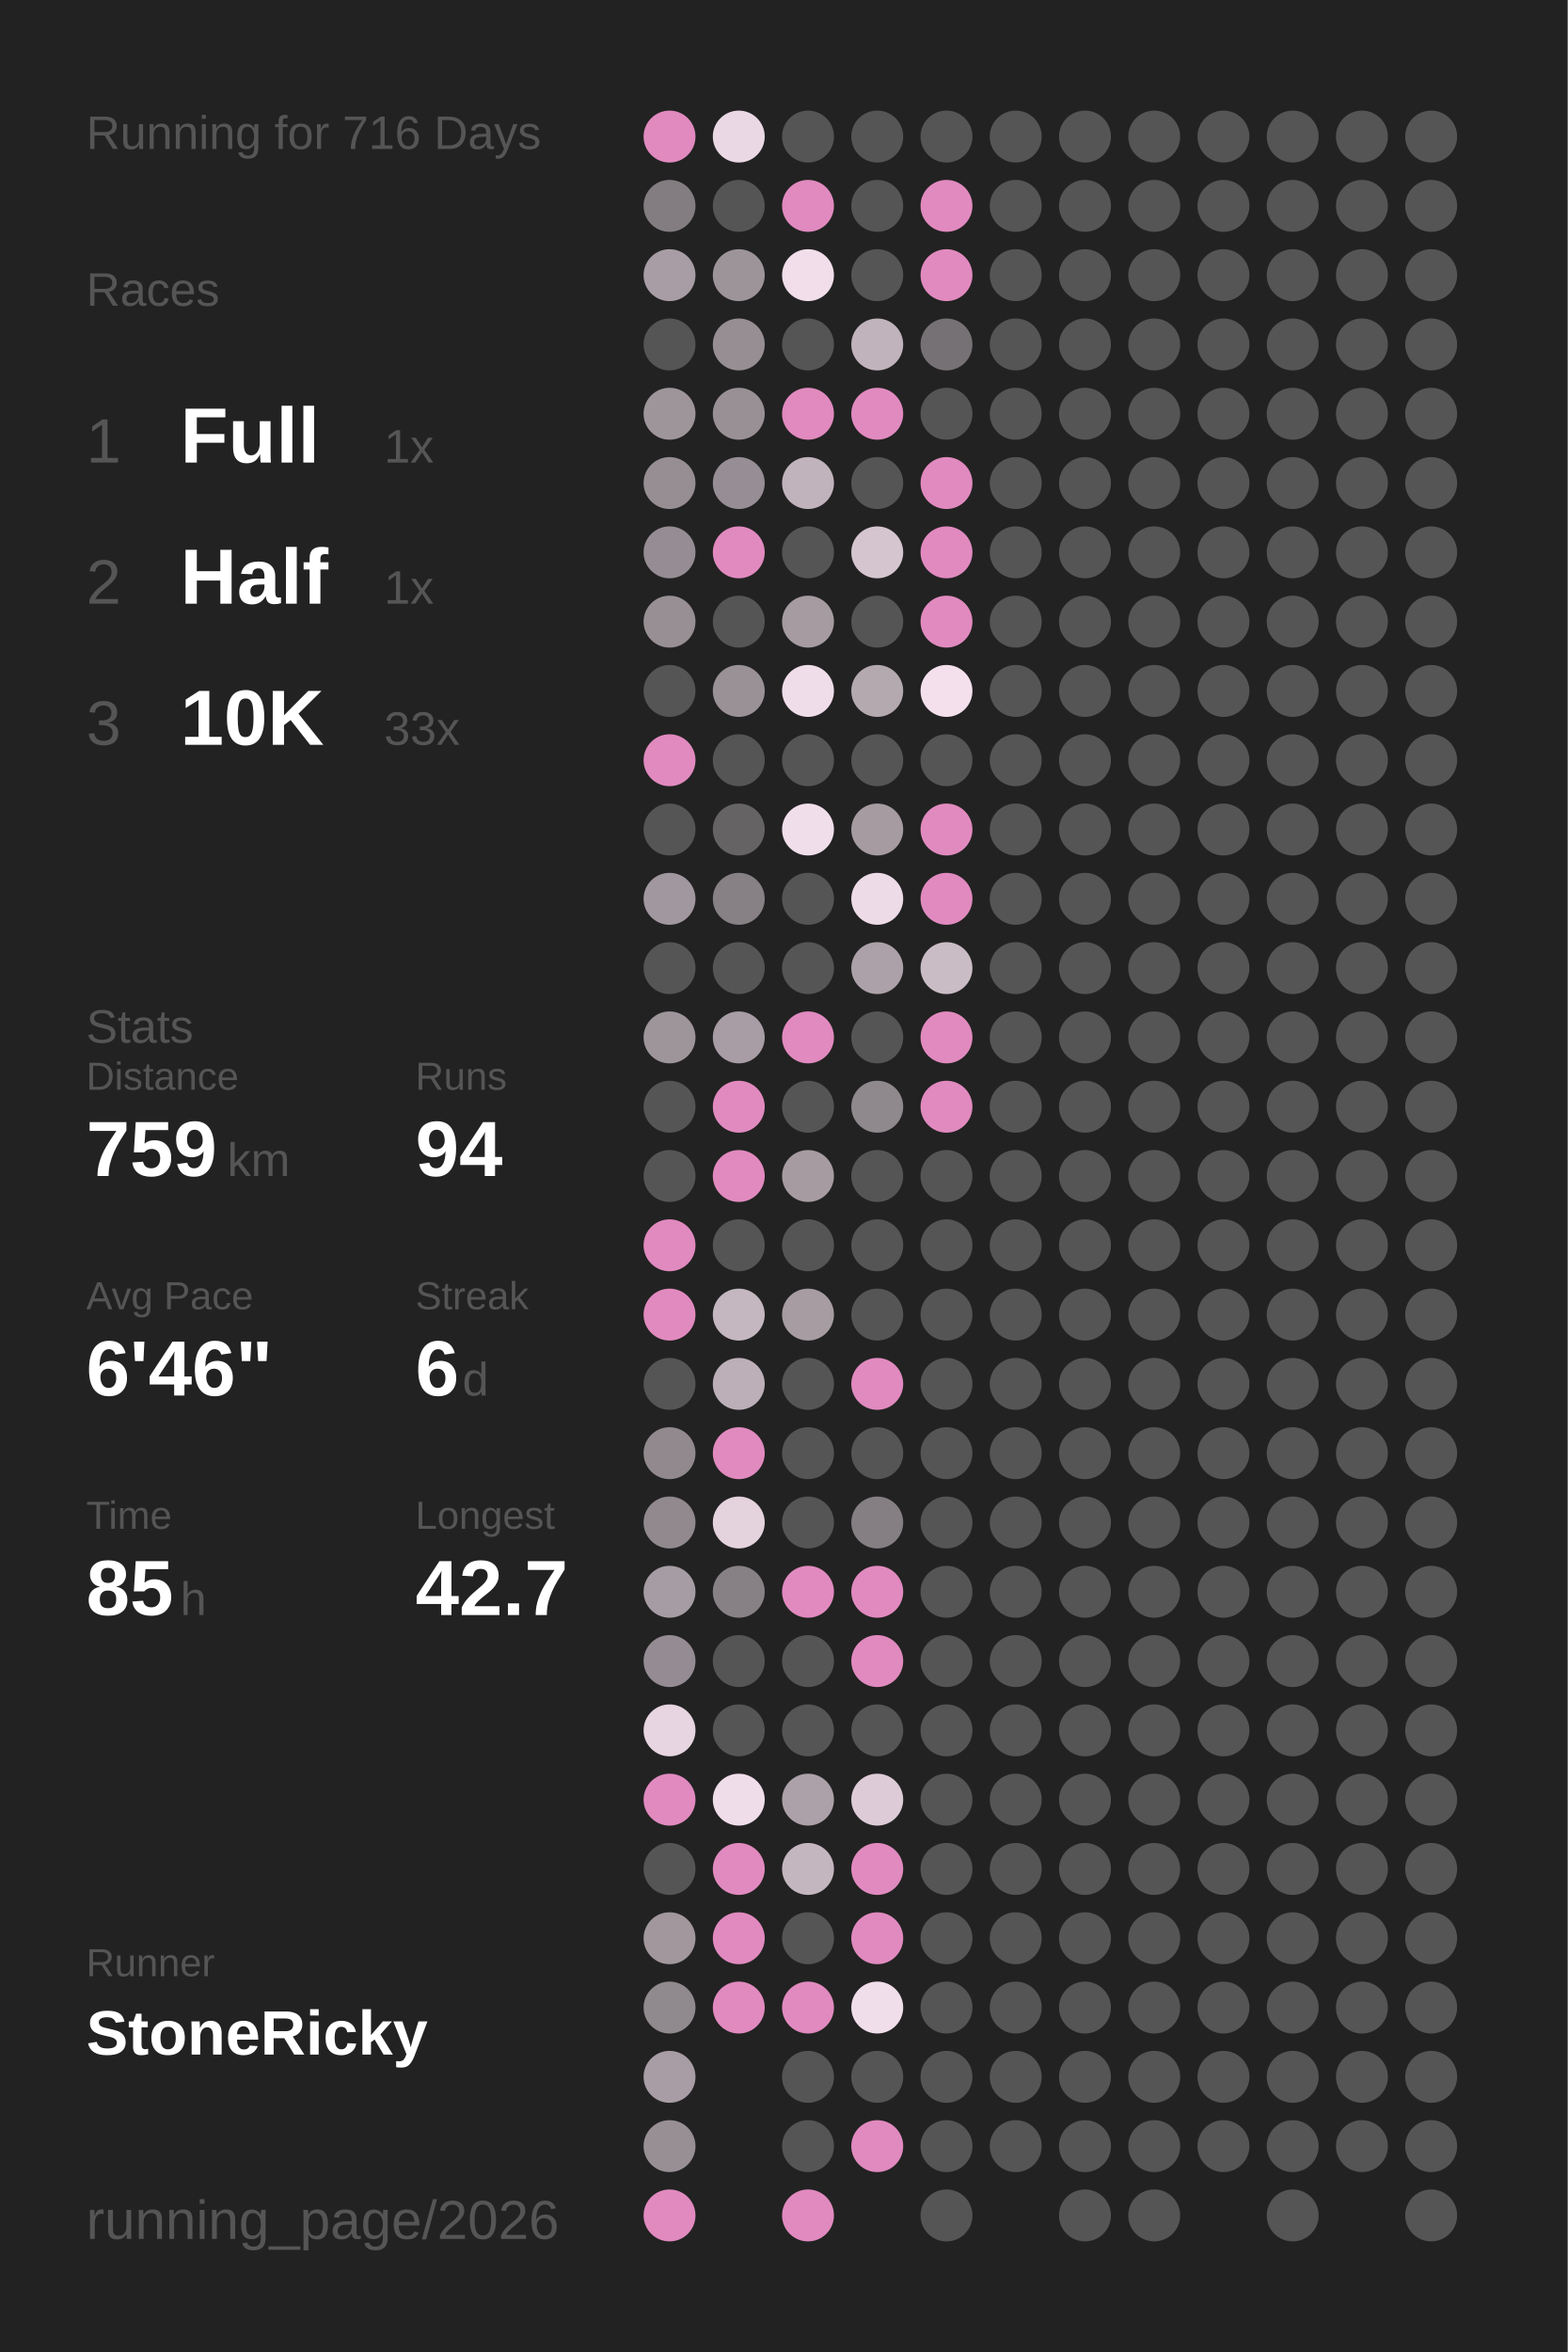
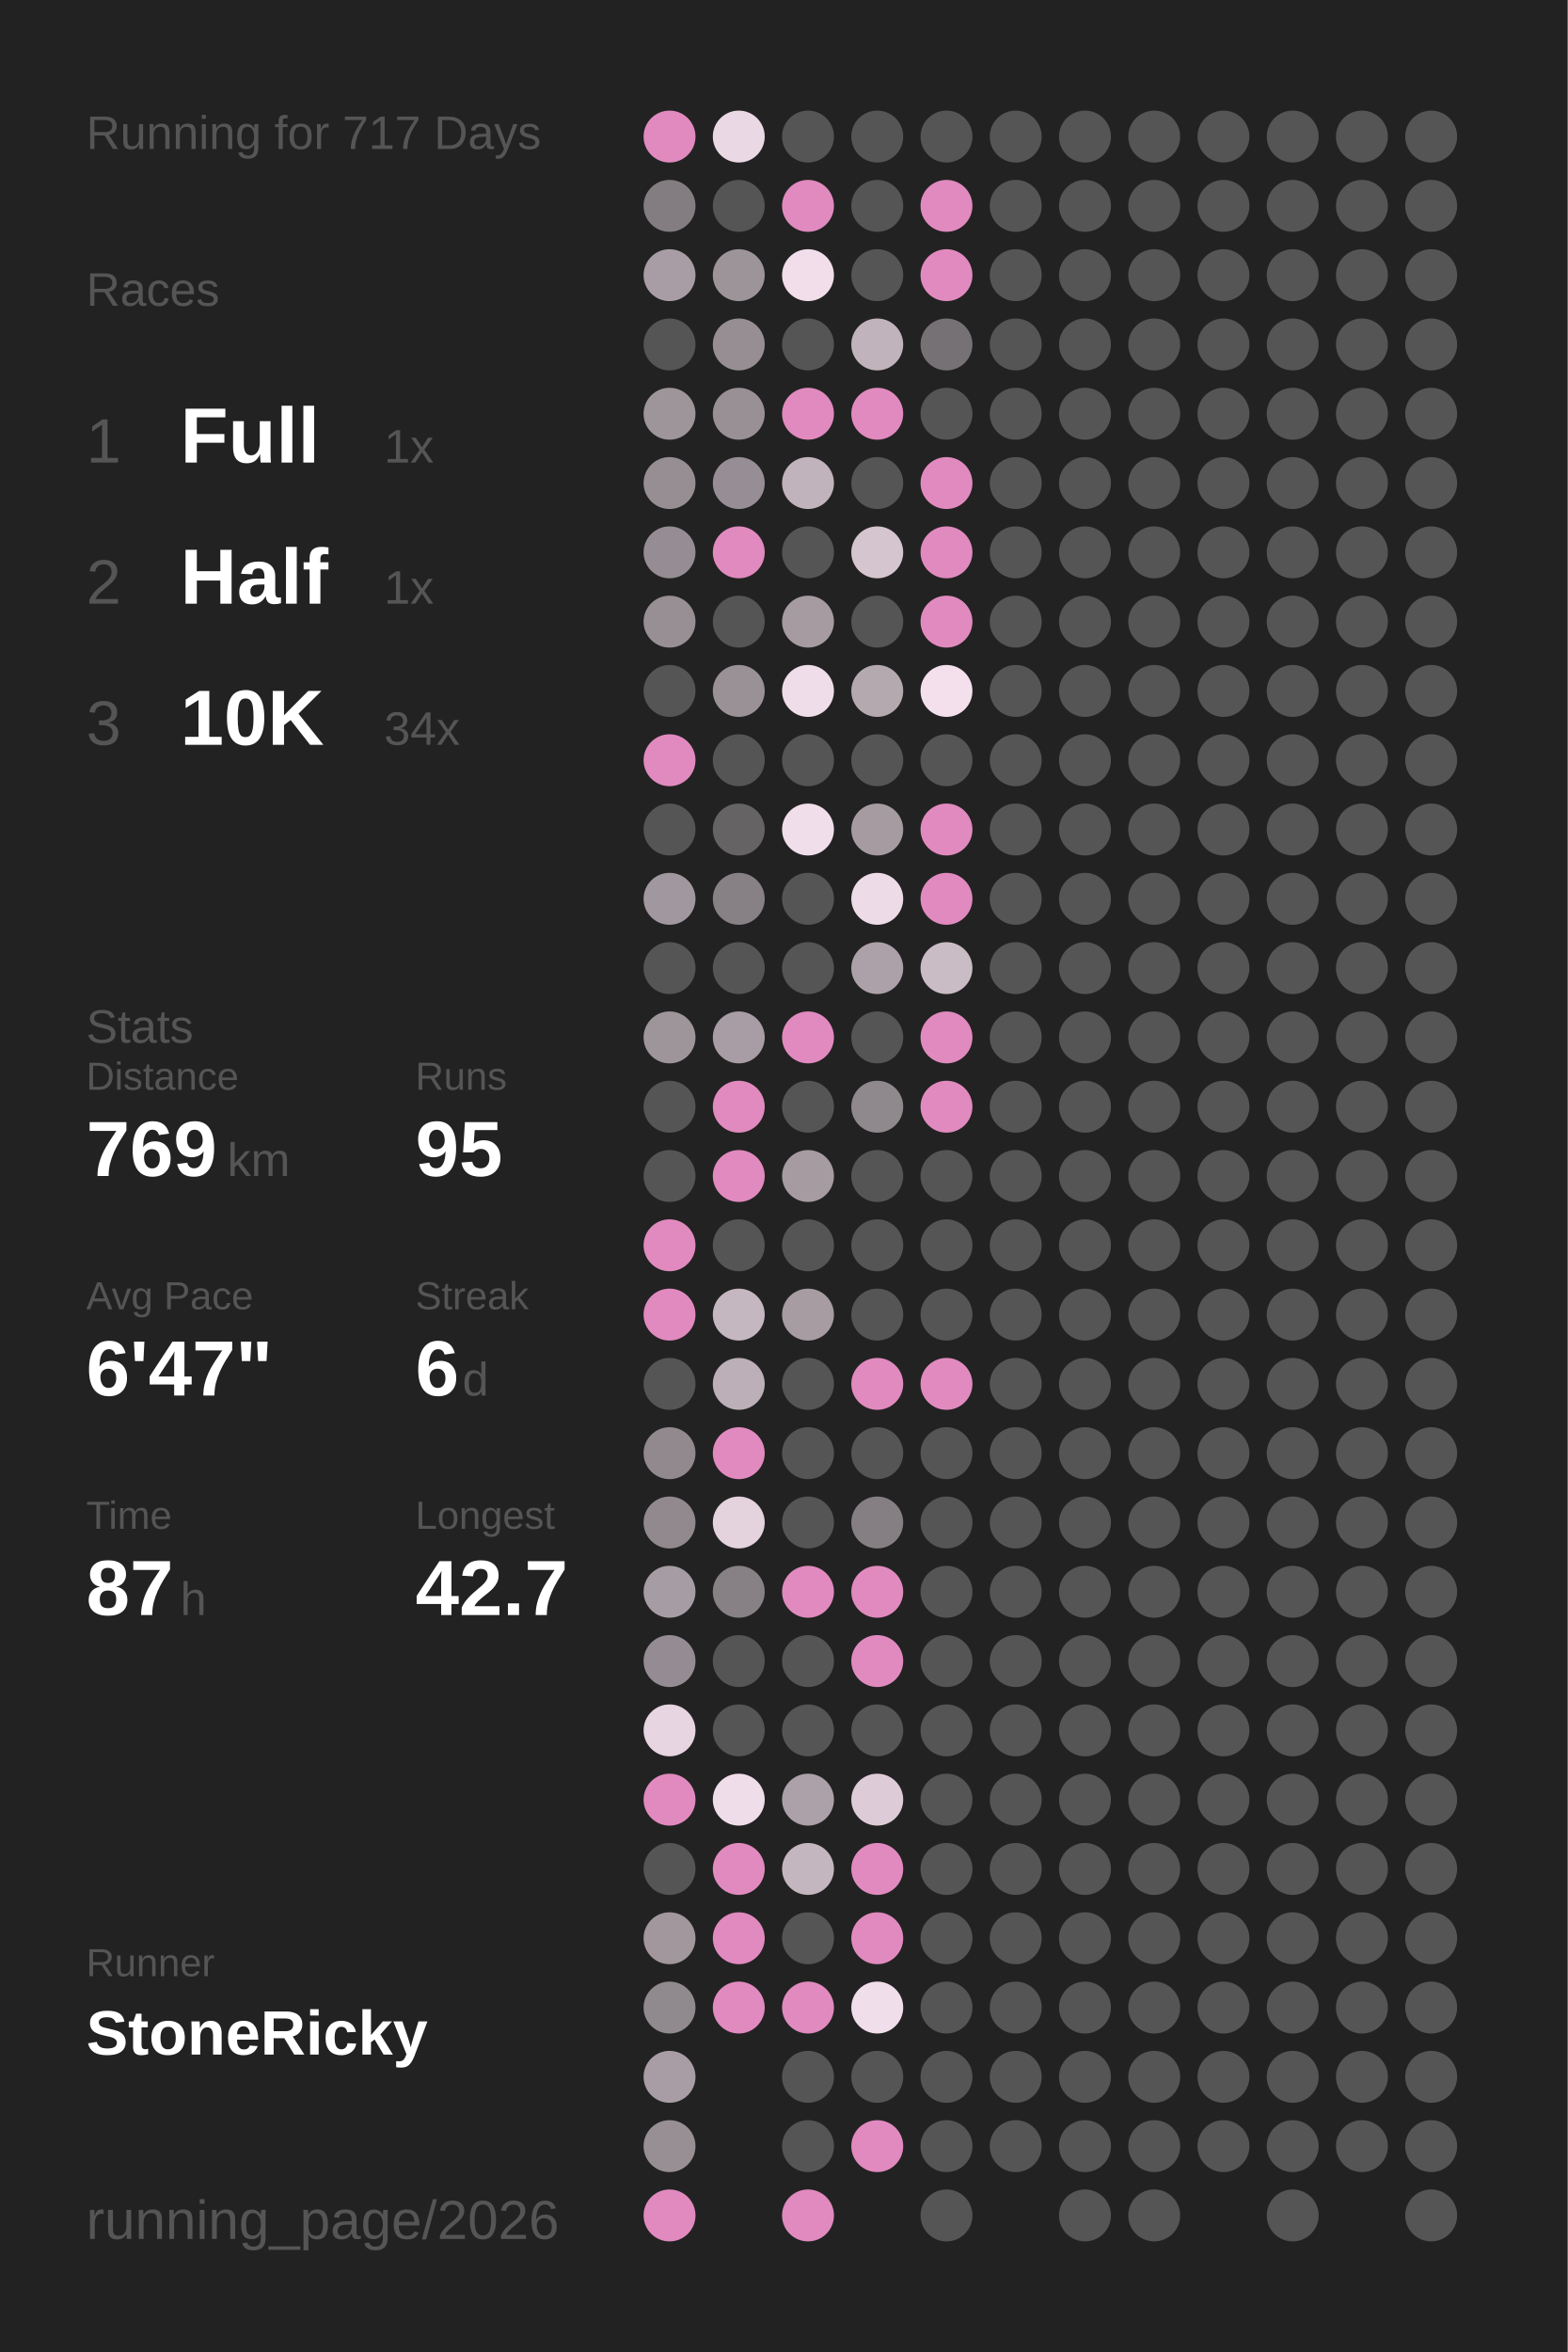
<svg xmlns="http://www.w3.org/2000/svg" baseProfile="full" height="300mm" version="1.1" viewBox="0,0,200,300" width="200mm">
  <defs />
  <rect fill="#222222" height="300" width="200" x="0" y="0" />
-   <text fill="#555555" style="font-size:6px; font-family:Arial;" x="11" y="19">Running for 716 Days</text>
+   <text fill="#555555" style="font-size:6px; font-family:Arial;" x="11" y="19">Running for 717 Days</text>
  <text fill="#555555" style="font-size:6px; font-family:Arial;" x="11" y="39">Races</text>
  <text fill="#555555" style="font-size:8px; font-family:Arial;" x="11" y="59">1</text>
  <text fill="#FFFFFF" style="font-size:10px; font-family:Arial; font-weight:bold;" x="23" y="59">Full</text>
  <text fill="#555555" style="font-size:6px; font-family:Arial;" x="49" y="59">1x</text>
  <text fill="#555555" style="font-size:8px; font-family:Arial;" x="11" y="77">2</text>
  <text fill="#FFFFFF" style="font-size:10px; font-family:Arial; font-weight:bold;" x="23" y="77">Half</text>
  <text fill="#555555" style="font-size:6px; font-family:Arial;" x="49" y="77">1x</text>
  <text fill="#555555" style="font-size:8px; font-family:Arial;" x="11" y="95">3</text>
  <text fill="#FFFFFF" style="font-size:10px; font-family:Arial; font-weight:bold;" x="23" y="95">10K</text>
-   <text fill="#555555" style="font-size:6px; font-family:Arial;" x="49" y="95">33x</text>
+   <text fill="#555555" style="font-size:6px; font-family:Arial;" x="49" y="95">34x</text>
  <text fill="#555555" style="font-size:6px; font-family:Arial;" x="11" y="133">Stats</text>
  <text fill="#555555" style="font-size:5px; font-family:Arial;" x="11" y="139">Distance</text>
-   <text fill="#FFFFFF" style="font-size:10px; font-family:Arial; font-weight:bold;" x="11" y="150">759</text>
+   <text fill="#FFFFFF" style="font-size:10px; font-family:Arial; font-weight:bold;" x="11" y="150">769</text>
  <text fill="#555555" style="font-size:6px; font-family:Arial;" x="29" y="150">km</text>
  <text fill="#555555" style="font-size:5px; font-family:Arial;" x="53" y="139">Runs</text>
-   <text fill="#FFFFFF" style="font-size:10px; font-family:Arial; font-weight:bold;" x="53" y="150">94</text>
+   <text fill="#FFFFFF" style="font-size:10px; font-family:Arial; font-weight:bold;" x="53" y="150">95</text>
  <text fill="#555555" style="font-size:5px; font-family:Arial;" x="11" y="167">Avg Pace</text>
-   <text fill="#FFFFFF" style="font-size:10px; font-family:Arial; font-weight:bold;" x="11" y="178">6'46"</text>
+   <text fill="#FFFFFF" style="font-size:10px; font-family:Arial; font-weight:bold;" x="11" y="178">6'47"</text>
  <text fill="#555555" style="font-size:5px; font-family:Arial;" x="53" y="167">Streak</text>
  <text fill="#FFFFFF" style="font-size:10px; font-family:Arial; font-weight:bold;" x="53" y="178">6</text>
  <text fill="#555555" style="font-size:6px; font-family:Arial;" x="59" y="178">d</text>
  <text fill="#555555" style="font-size:5px; font-family:Arial;" x="11" y="195">Time</text>
-   <text fill="#FFFFFF" style="font-size:10px; font-family:Arial; font-weight:bold;" x="11" y="206">85</text>
+   <text fill="#FFFFFF" style="font-size:10px; font-family:Arial; font-weight:bold;" x="11" y="206">87</text>
  <text fill="#555555" style="font-size:6px; font-family:Arial;" x="23" y="206">h</text>
  <text fill="#555555" style="font-size:5px; font-family:Arial;" x="53" y="195">Longest</text>
  <text fill="#FFFFFF" style="font-size:10px; font-family:Arial; font-weight:bold;" x="53" y="206">42.7</text>
  <text fill="#555555" style="font-size:5px; font-family:Arial;" x="11" y="252.065">Runner</text>
  <text fill="#FFFFFF" style="font-size:8px; font-family:Arial; font-weight:bold;" x="11" y="262.065">StoneRicky</text>
  <text fill="#555555" style="font-size:7px; font-family:Arial;" x="11" y="285.581">running_page/2026</text>
  <circle cx="85.417" cy="17.419" fill="#E18ABF" r="3.312" />
  <circle cx="85.417" cy="26.258" fill="#837d81" r="3.312" />
  <circle cx="85.417" cy="35.097" fill="#a89da4" r="3.312" />
  <circle cx="85.417" cy="43.935" fill="#555555" r="3.312" />
  <circle cx="85.417" cy="52.774" fill="#9e959b" r="3.312" />
  <circle cx="85.417" cy="61.613" fill="#968e93" r="3.312" />
  <circle cx="85.417" cy="70.452" fill="#958d93" r="3.312" />
  <circle cx="85.417" cy="79.29" fill="#978f94" r="3.312" />
  <circle cx="85.417" cy="88.129" fill="#555555" r="3.312" />
  <circle cx="85.417" cy="96.968" fill="#E18ABF" r="3.312" />
  <circle cx="85.417" cy="105.806" fill="#555555" r="3.312" />
  <circle cx="85.417" cy="114.645" fill="#a1979e" r="3.312" />
  <circle cx="85.417" cy="123.484" fill="#555555" r="3.312" />
  <circle cx="85.417" cy="132.323" fill="#9e959b" r="3.312" />
  <circle cx="85.417" cy="141.161" fill="#555555" r="3.312" />
  <circle cx="85.417" cy="150" fill="#555555" r="3.312" />
  <circle cx="85.417" cy="158.839" fill="#E18ABF" r="3.312" />
  <circle cx="85.417" cy="167.677" fill="#E18ABF" r="3.312" />
  <circle cx="85.417" cy="176.516" fill="#555555" r="3.312" />
  <circle cx="85.417" cy="185.355" fill="#91898e" r="3.312" />
  <circle cx="85.417" cy="194.194" fill="#91898e" r="3.312" />
  <circle cx="85.417" cy="203.032" fill="#a69ca3" r="3.312" />
  <circle cx="85.417" cy="211.871" fill="#948c92" r="3.312" />
  <circle cx="85.417" cy="220.71" fill="#e7d5e1" r="3.312" />
  <circle cx="85.417" cy="229.548" fill="#E18ABF" r="3.312" />
  <circle cx="85.417" cy="238.387" fill="#555555" r="3.312" />
  <circle cx="85.417" cy="247.226" fill="#a1979d" r="3.312" />
  <circle cx="85.417" cy="256.065" fill="#90898e" r="3.312" />
  <circle cx="85.417" cy="264.903" fill="#a89da4" r="3.312" />
  <circle cx="85.417" cy="273.742" fill="#988f95" r="3.312" />
  <circle cx="85.417" cy="282.581" fill="#E18ABF" r="3.312" />
  <circle cx="94.25" cy="17.419" fill="#ebd8e5" r="3.312" />
  <circle cx="94.25" cy="26.258" fill="#555555" r="3.312" />
  <circle cx="94.25" cy="35.097" fill="#9d949a" r="3.312" />
  <circle cx="94.25" cy="43.935" fill="#978e94" r="3.312" />
  <circle cx="94.25" cy="52.774" fill="#999096" r="3.312" />
  <circle cx="94.25" cy="61.613" fill="#968e94" r="3.312" />
  <circle cx="94.25" cy="70.452" fill="#E18ABF" r="3.312" />
  <circle cx="94.25" cy="79.29" fill="#555555" r="3.312" />
  <circle cx="94.25" cy="88.129" fill="#9a9197" r="3.312" />
  <circle cx="94.25" cy="96.968" fill="#555555" r="3.312" />
  <circle cx="94.25" cy="105.806" fill="#656364" r="3.312" />
  <circle cx="94.25" cy="114.645" fill="#878085" r="3.312" />
  <circle cx="94.25" cy="123.484" fill="#555555" r="3.312" />
  <circle cx="94.25" cy="132.323" fill="#a89da4" r="3.312" />
  <circle cx="94.25" cy="141.161" fill="#E18ABF" r="3.312" />
  <circle cx="94.25" cy="150" fill="#E18ABF" r="3.312" />
  <circle cx="94.25" cy="158.839" fill="#555555" r="3.312" />
  <circle cx="94.25" cy="167.677" fill="#c5b7c0" r="3.312" />
  <circle cx="94.25" cy="176.516" fill="#bcafb8" r="3.312" />
  <circle cx="94.25" cy="185.355" fill="#E18ABF" r="3.312" />
  <circle cx="94.25" cy="194.194" fill="#e4d2dd" r="3.312" />
  <circle cx="94.25" cy="203.032" fill="#878085" r="3.312" />
  <circle cx="94.25" cy="211.871" fill="#555555" r="3.312" />
  <circle cx="94.25" cy="220.71" fill="#555555" r="3.312" />
  <circle cx="94.25" cy="229.548" fill="#f0ddea" r="3.312" />
  <circle cx="94.25" cy="238.387" fill="#E18ABF" r="3.312" />
  <circle cx="94.25" cy="247.226" fill="#E18ABF" r="3.312" />
  <circle cx="94.25" cy="256.065" fill="#E18ABF" r="3.312" />
  <circle cx="103.083" cy="17.419" fill="#555555" r="3.312" />
  <circle cx="103.083" cy="26.258" fill="#E18ABF" r="3.312" />
  <circle cx="103.083" cy="35.097" fill="#f1deea" r="3.312" />
  <circle cx="103.083" cy="43.935" fill="#555555" r="3.312" />
  <circle cx="103.083" cy="52.774" fill="#E18ABF" r="3.312" />
  <circle cx="103.083" cy="61.613" fill="#c1b3bc" r="3.312" />
  <circle cx="103.083" cy="70.452" fill="#555555" r="3.312" />
  <circle cx="103.083" cy="79.29" fill="#a59ba1" r="3.312" />
  <circle cx="103.083" cy="88.129" fill="#f0ddea" r="3.312" />
  <circle cx="103.083" cy="96.968" fill="#555555" r="3.312" />
  <circle cx="103.083" cy="105.806" fill="#f1deeb" r="3.312" />
  <circle cx="103.083" cy="114.645" fill="#555555" r="3.312" />
  <circle cx="103.083" cy="123.484" fill="#555555" r="3.312" />
  <circle cx="103.083" cy="132.323" fill="#E18ABF" r="3.312" />
  <circle cx="103.083" cy="141.161" fill="#555555" r="3.312" />
  <circle cx="103.083" cy="150" fill="#a59ba1" r="3.312" />
  <circle cx="103.083" cy="158.839" fill="#555555" r="3.312" />
  <circle cx="103.083" cy="167.677" fill="#a69ca2" r="3.312" />
  <circle cx="103.083" cy="176.516" fill="#555555" r="3.312" />
  <circle cx="103.083" cy="185.355" fill="#555555" r="3.312" />
  <circle cx="103.083" cy="194.194" fill="#555555" r="3.312" />
  <circle cx="103.083" cy="203.032" fill="#E18ABF" r="3.312" />
  <circle cx="103.083" cy="211.871" fill="#555555" r="3.312" />
  <circle cx="103.083" cy="220.71" fill="#555555" r="3.312" />
  <circle cx="103.083" cy="229.548" fill="#aca1a8" r="3.312" />
  <circle cx="103.083" cy="238.387" fill="#c4b6bf" r="3.312" />
  <circle cx="103.083" cy="247.226" fill="#555555" r="3.312" />
  <circle cx="103.083" cy="256.065" fill="#E18ABF" r="3.312" />
  <circle cx="103.083" cy="264.903" fill="#555555" r="3.312" />
  <circle cx="103.083" cy="273.742" fill="#555555" r="3.312" />
  <circle cx="103.083" cy="282.581" fill="#E18ABF" r="3.312" />
  <circle cx="111.917" cy="17.419" fill="#555555" r="3.312" />
  <circle cx="111.917" cy="26.258" fill="#555555" r="3.312" />
  <circle cx="111.917" cy="35.097" fill="#555555" r="3.312" />
  <circle cx="111.917" cy="43.935" fill="#c1b3bc" r="3.312" />
  <circle cx="111.917" cy="52.774" fill="#E18ABF" r="3.312" />
  <circle cx="111.917" cy="61.613" fill="#555555" r="3.312" />
  <circle cx="111.917" cy="70.452" fill="#d5c5cf" r="3.312" />
  <circle cx="111.917" cy="79.29" fill="#555555" r="3.312" />
  <circle cx="111.917" cy="88.129" fill="#b5a9b0" r="3.312" />
  <circle cx="111.917" cy="96.968" fill="#555555" r="3.312" />
  <circle cx="111.917" cy="105.806" fill="#a59ba1" r="3.312" />
  <circle cx="111.917" cy="114.645" fill="#eedbe8" r="3.312" />
  <circle cx="111.917" cy="123.484" fill="#aca1a8" r="3.312" />
  <circle cx="111.917" cy="132.323" fill="#555555" r="3.312" />
  <circle cx="111.917" cy="141.161" fill="#8f888d" r="3.312" />
  <circle cx="111.917" cy="150" fill="#555555" r="3.312" />
  <circle cx="111.917" cy="158.839" fill="#555555" r="3.312" />
  <circle cx="111.917" cy="167.677" fill="#555555" r="3.312" />
  <circle cx="111.917" cy="176.516" fill="#E18ABF" r="3.312" />
  <circle cx="111.917" cy="185.355" fill="#555555" r="3.312" />
  <circle cx="111.917" cy="194.194" fill="#857f83" r="3.312" />
  <circle cx="111.917" cy="203.032" fill="#E18ABF" r="3.312" />
  <circle cx="111.917" cy="211.871" fill="#E18ABF" r="3.312" />
  <circle cx="111.917" cy="220.71" fill="#555555" r="3.312" />
  <circle cx="111.917" cy="229.548" fill="#ddccd7" r="3.312" />
  <circle cx="111.917" cy="238.387" fill="#E18ABF" r="3.312" />
  <circle cx="111.917" cy="247.226" fill="#E18ABF" r="3.312" />
  <circle cx="111.917" cy="256.065" fill="#f1deeb" r="3.312" />
  <circle cx="111.917" cy="264.903" fill="#555555" r="3.312" />
  <circle cx="111.917" cy="273.742" fill="#E18ABF" r="3.312" />
  <circle cx="120.75" cy="17.419" fill="#555555" r="3.312" />
  <circle cx="120.75" cy="26.258" fill="#E18ABF" r="3.312" />
  <circle cx="120.75" cy="35.097" fill="#E18ABF" r="3.312" />
  <circle cx="120.75" cy="43.935" fill="#767174" r="3.312" />
  <circle cx="120.75" cy="52.774" fill="#555555" r="3.312" />
  <circle cx="120.75" cy="61.613" fill="#E18ABF" r="3.312" />
  <circle cx="120.75" cy="70.452" fill="#E18ABF" r="3.312" />
  <circle cx="120.75" cy="79.29" fill="#E18ABF" r="3.312" />
  <circle cx="120.75" cy="88.129" fill="#f4e0ed" r="3.312" />
  <circle cx="120.75" cy="96.968" fill="#555555" r="3.312" />
  <circle cx="120.75" cy="105.806" fill="#E18ABF" r="3.312" />
  <circle cx="120.75" cy="114.645" fill="#E18ABF" r="3.312" />
  <circle cx="120.75" cy="123.484" fill="#cabcc5" r="3.312" />
  <circle cx="120.75" cy="132.323" fill="#E18ABF" r="3.312" />
  <circle cx="120.75" cy="141.161" fill="#E18ABF" r="3.312" />
  <circle cx="120.75" cy="150" fill="#555555" r="3.312" />
  <circle cx="120.75" cy="158.839" fill="#555555" r="3.312" />
  <circle cx="120.75" cy="167.677" fill="#555555" r="3.312" />
-   <circle cx="120.75" cy="176.516" fill="#555555" r="3.312" />
+   <circle cx="120.75" cy="176.516" fill="#E18ABF" r="3.312" />
  <circle cx="120.75" cy="185.355" fill="#555555" r="3.312" />
  <circle cx="120.75" cy="194.194" fill="#555555" r="3.312" />
  <circle cx="120.75" cy="203.032" fill="#555555" r="3.312" />
  <circle cx="120.75" cy="211.871" fill="#555555" r="3.312" />
  <circle cx="120.75" cy="220.71" fill="#555555" r="3.312" />
  <circle cx="120.75" cy="229.548" fill="#555555" r="3.312" />
  <circle cx="120.75" cy="238.387" fill="#555555" r="3.312" />
  <circle cx="120.75" cy="247.226" fill="#555555" r="3.312" />
  <circle cx="120.75" cy="256.065" fill="#555555" r="3.312" />
  <circle cx="120.75" cy="264.903" fill="#555555" r="3.312" />
  <circle cx="120.75" cy="273.742" fill="#555555" r="3.312" />
  <circle cx="120.75" cy="282.581" fill="#555555" r="3.312" />
  <circle cx="129.583" cy="17.419" fill="#555555" r="3.312" />
  <circle cx="129.583" cy="26.258" fill="#555555" r="3.312" />
  <circle cx="129.583" cy="35.097" fill="#555555" r="3.312" />
  <circle cx="129.583" cy="43.935" fill="#555555" r="3.312" />
  <circle cx="129.583" cy="52.774" fill="#555555" r="3.312" />
  <circle cx="129.583" cy="61.613" fill="#555555" r="3.312" />
  <circle cx="129.583" cy="70.452" fill="#555555" r="3.312" />
  <circle cx="129.583" cy="79.29" fill="#555555" r="3.312" />
  <circle cx="129.583" cy="88.129" fill="#555555" r="3.312" />
  <circle cx="129.583" cy="96.968" fill="#555555" r="3.312" />
  <circle cx="129.583" cy="105.806" fill="#555555" r="3.312" />
  <circle cx="129.583" cy="114.645" fill="#555555" r="3.312" />
  <circle cx="129.583" cy="123.484" fill="#555555" r="3.312" />
  <circle cx="129.583" cy="132.323" fill="#555555" r="3.312" />
  <circle cx="129.583" cy="141.161" fill="#555555" r="3.312" />
  <circle cx="129.583" cy="150" fill="#555555" r="3.312" />
  <circle cx="129.583" cy="158.839" fill="#555555" r="3.312" />
  <circle cx="129.583" cy="167.677" fill="#555555" r="3.312" />
  <circle cx="129.583" cy="176.516" fill="#555555" r="3.312" />
  <circle cx="129.583" cy="185.355" fill="#555555" r="3.312" />
  <circle cx="129.583" cy="194.194" fill="#555555" r="3.312" />
  <circle cx="129.583" cy="203.032" fill="#555555" r="3.312" />
  <circle cx="129.583" cy="211.871" fill="#555555" r="3.312" />
  <circle cx="129.583" cy="220.71" fill="#555555" r="3.312" />
  <circle cx="129.583" cy="229.548" fill="#555555" r="3.312" />
  <circle cx="129.583" cy="238.387" fill="#555555" r="3.312" />
  <circle cx="129.583" cy="247.226" fill="#555555" r="3.312" />
  <circle cx="129.583" cy="256.065" fill="#555555" r="3.312" />
  <circle cx="129.583" cy="264.903" fill="#555555" r="3.312" />
  <circle cx="129.583" cy="273.742" fill="#555555" r="3.312" />
  <circle cx="138.417" cy="17.419" fill="#555555" r="3.312" />
  <circle cx="138.417" cy="26.258" fill="#555555" r="3.312" />
  <circle cx="138.417" cy="35.097" fill="#555555" r="3.312" />
  <circle cx="138.417" cy="43.935" fill="#555555" r="3.312" />
  <circle cx="138.417" cy="52.774" fill="#555555" r="3.312" />
  <circle cx="138.417" cy="61.613" fill="#555555" r="3.312" />
  <circle cx="138.417" cy="70.452" fill="#555555" r="3.312" />
  <circle cx="138.417" cy="79.29" fill="#555555" r="3.312" />
  <circle cx="138.417" cy="88.129" fill="#555555" r="3.312" />
  <circle cx="138.417" cy="96.968" fill="#555555" r="3.312" />
  <circle cx="138.417" cy="105.806" fill="#555555" r="3.312" />
  <circle cx="138.417" cy="114.645" fill="#555555" r="3.312" />
  <circle cx="138.417" cy="123.484" fill="#555555" r="3.312" />
  <circle cx="138.417" cy="132.323" fill="#555555" r="3.312" />
  <circle cx="138.417" cy="141.161" fill="#555555" r="3.312" />
  <circle cx="138.417" cy="150" fill="#555555" r="3.312" />
  <circle cx="138.417" cy="158.839" fill="#555555" r="3.312" />
  <circle cx="138.417" cy="167.677" fill="#555555" r="3.312" />
  <circle cx="138.417" cy="176.516" fill="#555555" r="3.312" />
  <circle cx="138.417" cy="185.355" fill="#555555" r="3.312" />
  <circle cx="138.417" cy="194.194" fill="#555555" r="3.312" />
  <circle cx="138.417" cy="203.032" fill="#555555" r="3.312" />
  <circle cx="138.417" cy="211.871" fill="#555555" r="3.312" />
  <circle cx="138.417" cy="220.71" fill="#555555" r="3.312" />
  <circle cx="138.417" cy="229.548" fill="#555555" r="3.312" />
  <circle cx="138.417" cy="238.387" fill="#555555" r="3.312" />
  <circle cx="138.417" cy="247.226" fill="#555555" r="3.312" />
  <circle cx="138.417" cy="256.065" fill="#555555" r="3.312" />
  <circle cx="138.417" cy="264.903" fill="#555555" r="3.312" />
  <circle cx="138.417" cy="273.742" fill="#555555" r="3.312" />
  <circle cx="138.417" cy="282.581" fill="#555555" r="3.312" />
  <circle cx="147.25" cy="17.419" fill="#555555" r="3.312" />
  <circle cx="147.25" cy="26.258" fill="#555555" r="3.312" />
  <circle cx="147.25" cy="35.097" fill="#555555" r="3.312" />
  <circle cx="147.25" cy="43.935" fill="#555555" r="3.312" />
  <circle cx="147.25" cy="52.774" fill="#555555" r="3.312" />
  <circle cx="147.25" cy="61.613" fill="#555555" r="3.312" />
  <circle cx="147.25" cy="70.452" fill="#555555" r="3.312" />
  <circle cx="147.25" cy="79.29" fill="#555555" r="3.312" />
  <circle cx="147.25" cy="88.129" fill="#555555" r="3.312" />
  <circle cx="147.25" cy="96.968" fill="#555555" r="3.312" />
  <circle cx="147.25" cy="105.806" fill="#555555" r="3.312" />
  <circle cx="147.25" cy="114.645" fill="#555555" r="3.312" />
  <circle cx="147.25" cy="123.484" fill="#555555" r="3.312" />
  <circle cx="147.25" cy="132.323" fill="#555555" r="3.312" />
  <circle cx="147.25" cy="141.161" fill="#555555" r="3.312" />
  <circle cx="147.25" cy="150" fill="#555555" r="3.312" />
  <circle cx="147.25" cy="158.839" fill="#555555" r="3.312" />
  <circle cx="147.25" cy="167.677" fill="#555555" r="3.312" />
  <circle cx="147.25" cy="176.516" fill="#555555" r="3.312" />
  <circle cx="147.25" cy="185.355" fill="#555555" r="3.312" />
  <circle cx="147.25" cy="194.194" fill="#555555" r="3.312" />
  <circle cx="147.25" cy="203.032" fill="#555555" r="3.312" />
  <circle cx="147.25" cy="211.871" fill="#555555" r="3.312" />
  <circle cx="147.25" cy="220.71" fill="#555555" r="3.312" />
  <circle cx="147.25" cy="229.548" fill="#555555" r="3.312" />
  <circle cx="147.25" cy="238.387" fill="#555555" r="3.312" />
  <circle cx="147.25" cy="247.226" fill="#555555" r="3.312" />
  <circle cx="147.25" cy="256.065" fill="#555555" r="3.312" />
  <circle cx="147.25" cy="264.903" fill="#555555" r="3.312" />
  <circle cx="147.25" cy="273.742" fill="#555555" r="3.312" />
  <circle cx="147.25" cy="282.581" fill="#555555" r="3.312" />
  <circle cx="156.083" cy="17.419" fill="#555555" r="3.312" />
  <circle cx="156.083" cy="26.258" fill="#555555" r="3.312" />
  <circle cx="156.083" cy="35.097" fill="#555555" r="3.312" />
  <circle cx="156.083" cy="43.935" fill="#555555" r="3.312" />
  <circle cx="156.083" cy="52.774" fill="#555555" r="3.312" />
  <circle cx="156.083" cy="61.613" fill="#555555" r="3.312" />
  <circle cx="156.083" cy="70.452" fill="#555555" r="3.312" />
  <circle cx="156.083" cy="79.29" fill="#555555" r="3.312" />
  <circle cx="156.083" cy="88.129" fill="#555555" r="3.312" />
  <circle cx="156.083" cy="96.968" fill="#555555" r="3.312" />
  <circle cx="156.083" cy="105.806" fill="#555555" r="3.312" />
  <circle cx="156.083" cy="114.645" fill="#555555" r="3.312" />
  <circle cx="156.083" cy="123.484" fill="#555555" r="3.312" />
  <circle cx="156.083" cy="132.323" fill="#555555" r="3.312" />
  <circle cx="156.083" cy="141.161" fill="#555555" r="3.312" />
  <circle cx="156.083" cy="150" fill="#555555" r="3.312" />
  <circle cx="156.083" cy="158.839" fill="#555555" r="3.312" />
  <circle cx="156.083" cy="167.677" fill="#555555" r="3.312" />
  <circle cx="156.083" cy="176.516" fill="#555555" r="3.312" />
  <circle cx="156.083" cy="185.355" fill="#555555" r="3.312" />
  <circle cx="156.083" cy="194.194" fill="#555555" r="3.312" />
  <circle cx="156.083" cy="203.032" fill="#555555" r="3.312" />
  <circle cx="156.083" cy="211.871" fill="#555555" r="3.312" />
  <circle cx="156.083" cy="220.71" fill="#555555" r="3.312" />
  <circle cx="156.083" cy="229.548" fill="#555555" r="3.312" />
  <circle cx="156.083" cy="238.387" fill="#555555" r="3.312" />
  <circle cx="156.083" cy="247.226" fill="#555555" r="3.312" />
  <circle cx="156.083" cy="256.065" fill="#555555" r="3.312" />
  <circle cx="156.083" cy="264.903" fill="#555555" r="3.312" />
  <circle cx="156.083" cy="273.742" fill="#555555" r="3.312" />
  <circle cx="164.917" cy="17.419" fill="#555555" r="3.312" />
  <circle cx="164.917" cy="26.258" fill="#555555" r="3.312" />
  <circle cx="164.917" cy="35.097" fill="#555555" r="3.312" />
  <circle cx="164.917" cy="43.935" fill="#555555" r="3.312" />
  <circle cx="164.917" cy="52.774" fill="#555555" r="3.312" />
  <circle cx="164.917" cy="61.613" fill="#555555" r="3.312" />
  <circle cx="164.917" cy="70.452" fill="#555555" r="3.312" />
  <circle cx="164.917" cy="79.29" fill="#555555" r="3.312" />
  <circle cx="164.917" cy="88.129" fill="#555555" r="3.312" />
  <circle cx="164.917" cy="96.968" fill="#555555" r="3.312" />
  <circle cx="164.917" cy="105.806" fill="#555555" r="3.312" />
  <circle cx="164.917" cy="114.645" fill="#555555" r="3.312" />
  <circle cx="164.917" cy="123.484" fill="#555555" r="3.312" />
  <circle cx="164.917" cy="132.323" fill="#555555" r="3.312" />
  <circle cx="164.917" cy="141.161" fill="#555555" r="3.312" />
  <circle cx="164.917" cy="150" fill="#555555" r="3.312" />
  <circle cx="164.917" cy="158.839" fill="#555555" r="3.312" />
  <circle cx="164.917" cy="167.677" fill="#555555" r="3.312" />
  <circle cx="164.917" cy="176.516" fill="#555555" r="3.312" />
  <circle cx="164.917" cy="185.355" fill="#555555" r="3.312" />
  <circle cx="164.917" cy="194.194" fill="#555555" r="3.312" />
  <circle cx="164.917" cy="203.032" fill="#555555" r="3.312" />
  <circle cx="164.917" cy="211.871" fill="#555555" r="3.312" />
  <circle cx="164.917" cy="220.71" fill="#555555" r="3.312" />
  <circle cx="164.917" cy="229.548" fill="#555555" r="3.312" />
  <circle cx="164.917" cy="238.387" fill="#555555" r="3.312" />
  <circle cx="164.917" cy="247.226" fill="#555555" r="3.312" />
  <circle cx="164.917" cy="256.065" fill="#555555" r="3.312" />
  <circle cx="164.917" cy="264.903" fill="#555555" r="3.312" />
  <circle cx="164.917" cy="273.742" fill="#555555" r="3.312" />
  <circle cx="164.917" cy="282.581" fill="#555555" r="3.312" />
  <circle cx="173.75" cy="17.419" fill="#555555" r="3.312" />
  <circle cx="173.75" cy="26.258" fill="#555555" r="3.312" />
  <circle cx="173.75" cy="35.097" fill="#555555" r="3.312" />
  <circle cx="173.75" cy="43.935" fill="#555555" r="3.312" />
  <circle cx="173.75" cy="52.774" fill="#555555" r="3.312" />
  <circle cx="173.75" cy="61.613" fill="#555555" r="3.312" />
  <circle cx="173.75" cy="70.452" fill="#555555" r="3.312" />
  <circle cx="173.75" cy="79.29" fill="#555555" r="3.312" />
  <circle cx="173.75" cy="88.129" fill="#555555" r="3.312" />
  <circle cx="173.75" cy="96.968" fill="#555555" r="3.312" />
  <circle cx="173.75" cy="105.806" fill="#555555" r="3.312" />
  <circle cx="173.75" cy="114.645" fill="#555555" r="3.312" />
  <circle cx="173.75" cy="123.484" fill="#555555" r="3.312" />
  <circle cx="173.75" cy="132.323" fill="#555555" r="3.312" />
  <circle cx="173.75" cy="141.161" fill="#555555" r="3.312" />
  <circle cx="173.75" cy="150" fill="#555555" r="3.312" />
  <circle cx="173.75" cy="158.839" fill="#555555" r="3.312" />
  <circle cx="173.75" cy="167.677" fill="#555555" r="3.312" />
  <circle cx="173.75" cy="176.516" fill="#555555" r="3.312" />
  <circle cx="173.75" cy="185.355" fill="#555555" r="3.312" />
  <circle cx="173.75" cy="194.194" fill="#555555" r="3.312" />
  <circle cx="173.75" cy="203.032" fill="#555555" r="3.312" />
  <circle cx="173.75" cy="211.871" fill="#555555" r="3.312" />
  <circle cx="173.75" cy="220.71" fill="#555555" r="3.312" />
  <circle cx="173.75" cy="229.548" fill="#555555" r="3.312" />
  <circle cx="173.75" cy="238.387" fill="#555555" r="3.312" />
  <circle cx="173.75" cy="247.226" fill="#555555" r="3.312" />
  <circle cx="173.75" cy="256.065" fill="#555555" r="3.312" />
  <circle cx="173.75" cy="264.903" fill="#555555" r="3.312" />
  <circle cx="173.75" cy="273.742" fill="#555555" r="3.312" />
  <circle cx="182.583" cy="17.419" fill="#555555" r="3.312" />
  <circle cx="182.583" cy="26.258" fill="#555555" r="3.312" />
  <circle cx="182.583" cy="35.097" fill="#555555" r="3.312" />
  <circle cx="182.583" cy="43.935" fill="#555555" r="3.312" />
  <circle cx="182.583" cy="52.774" fill="#555555" r="3.312" />
  <circle cx="182.583" cy="61.613" fill="#555555" r="3.312" />
  <circle cx="182.583" cy="70.452" fill="#555555" r="3.312" />
  <circle cx="182.583" cy="79.29" fill="#555555" r="3.312" />
  <circle cx="182.583" cy="88.129" fill="#555555" r="3.312" />
  <circle cx="182.583" cy="96.968" fill="#555555" r="3.312" />
  <circle cx="182.583" cy="105.806" fill="#555555" r="3.312" />
  <circle cx="182.583" cy="114.645" fill="#555555" r="3.312" />
  <circle cx="182.583" cy="123.484" fill="#555555" r="3.312" />
  <circle cx="182.583" cy="132.323" fill="#555555" r="3.312" />
  <circle cx="182.583" cy="141.161" fill="#555555" r="3.312" />
  <circle cx="182.583" cy="150" fill="#555555" r="3.312" />
  <circle cx="182.583" cy="158.839" fill="#555555" r="3.312" />
  <circle cx="182.583" cy="167.677" fill="#555555" r="3.312" />
  <circle cx="182.583" cy="176.516" fill="#555555" r="3.312" />
  <circle cx="182.583" cy="185.355" fill="#555555" r="3.312" />
  <circle cx="182.583" cy="194.194" fill="#555555" r="3.312" />
  <circle cx="182.583" cy="203.032" fill="#555555" r="3.312" />
  <circle cx="182.583" cy="211.871" fill="#555555" r="3.312" />
  <circle cx="182.583" cy="220.71" fill="#555555" r="3.312" />
  <circle cx="182.583" cy="229.548" fill="#555555" r="3.312" />
  <circle cx="182.583" cy="238.387" fill="#555555" r="3.312" />
  <circle cx="182.583" cy="247.226" fill="#555555" r="3.312" />
  <circle cx="182.583" cy="256.065" fill="#555555" r="3.312" />
  <circle cx="182.583" cy="264.903" fill="#555555" r="3.312" />
  <circle cx="182.583" cy="273.742" fill="#555555" r="3.312" />
  <circle cx="182.583" cy="282.581" fill="#555555" r="3.312" />
</svg>
